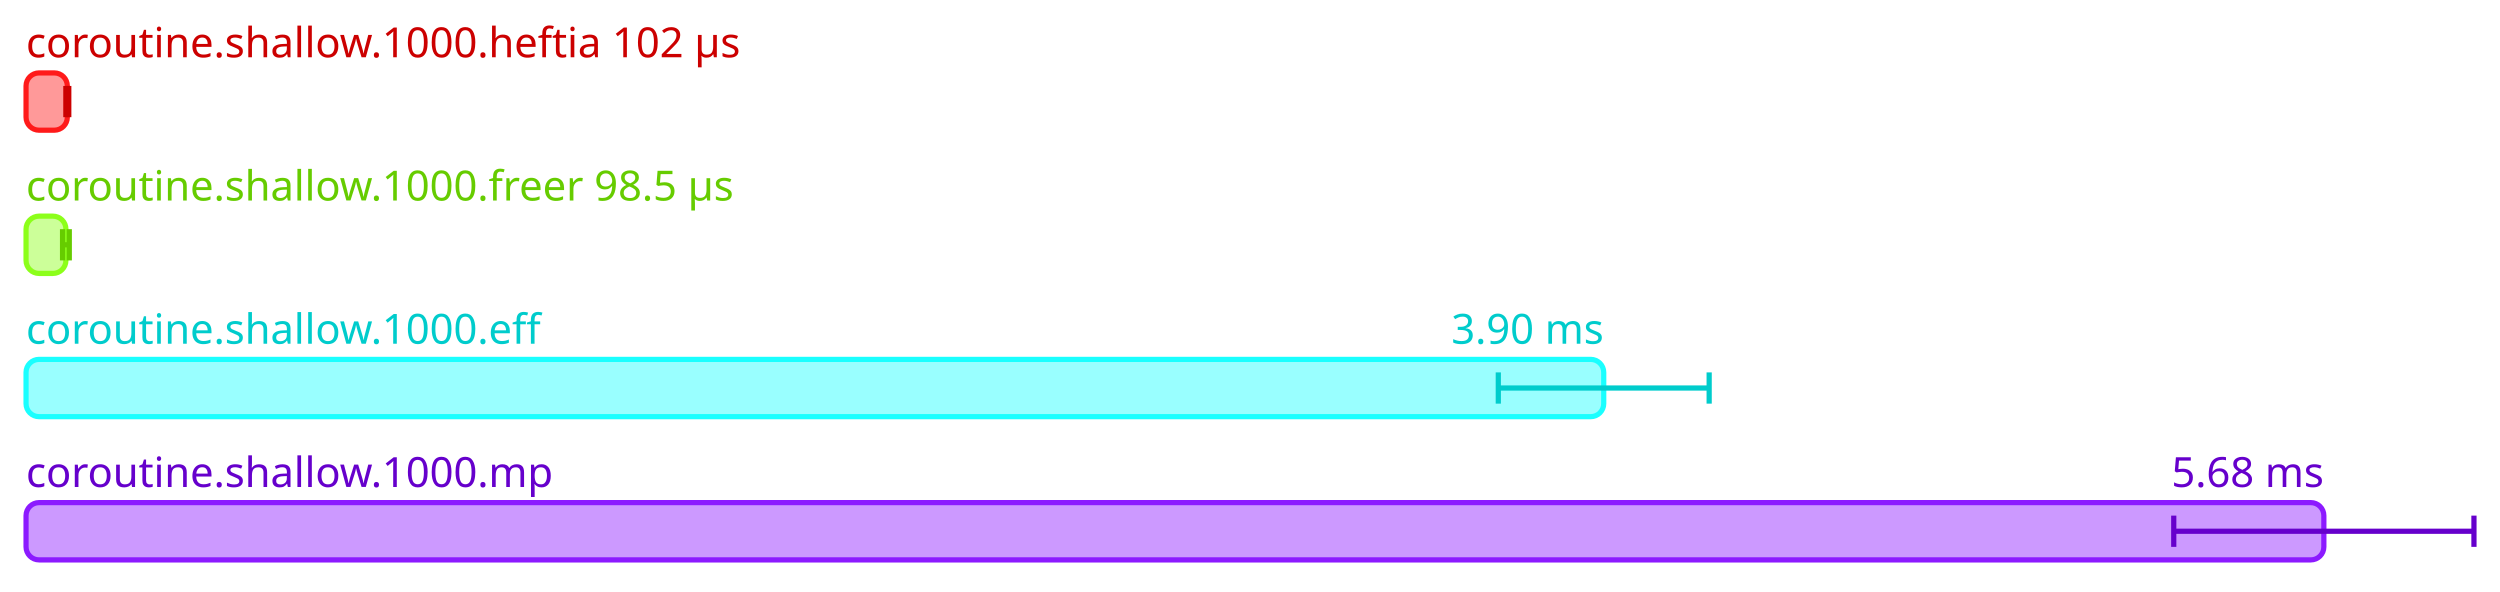
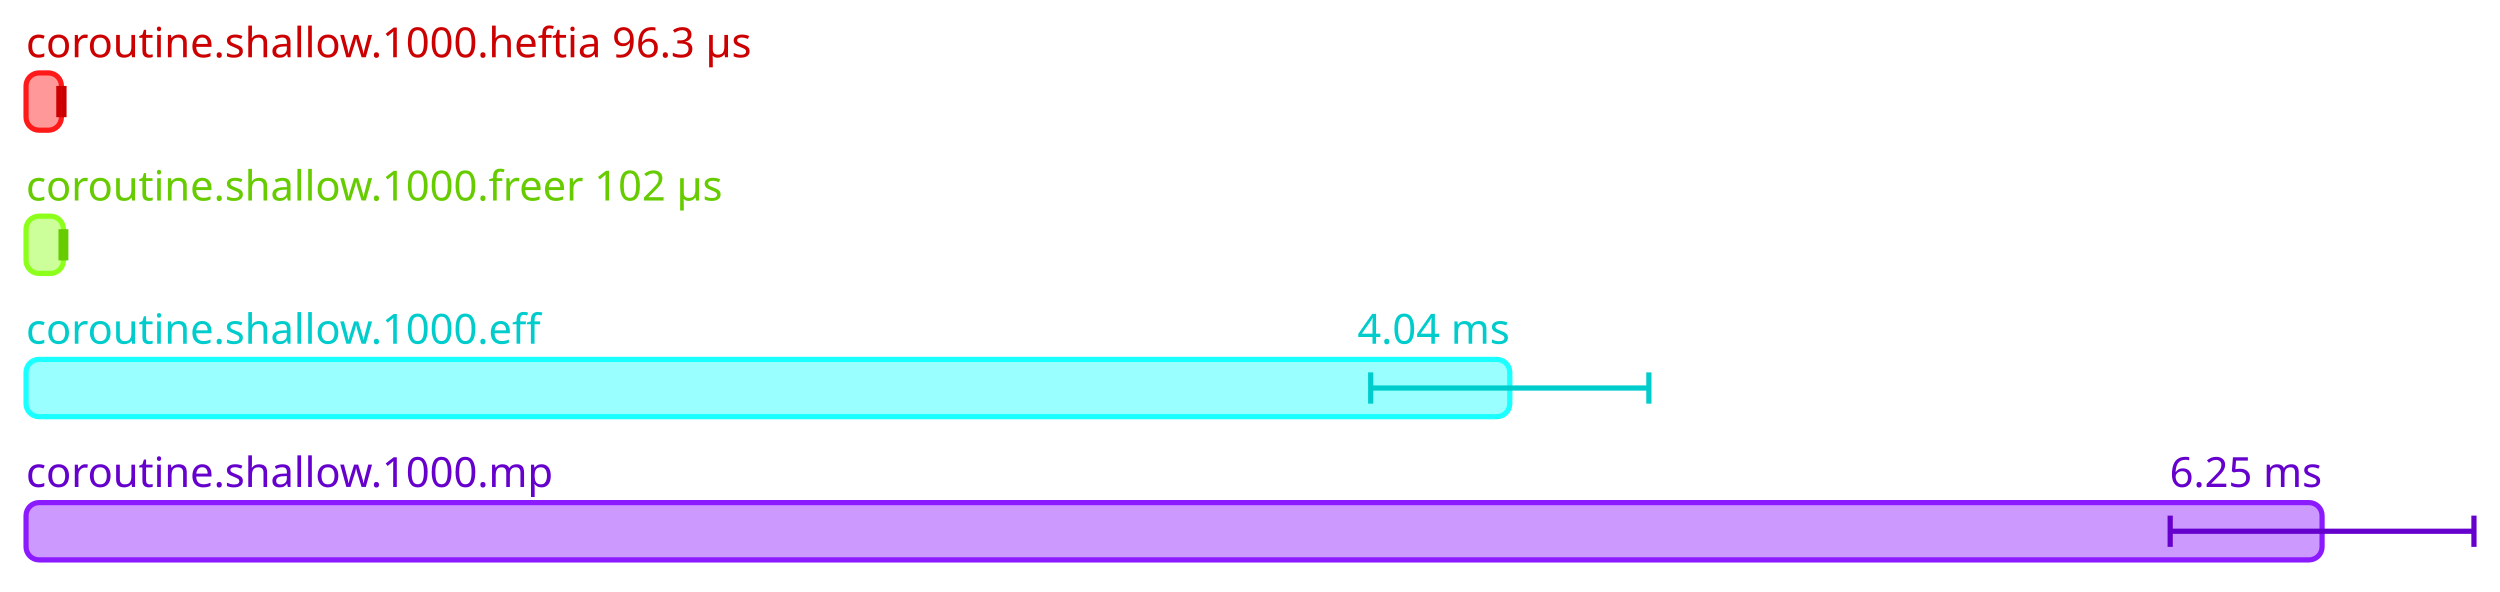
<svg xmlns="http://www.w3.org/2000/svg" height="227" width="960.0" font-size="16" font-family="sans-serif" stroke-width="2">
  <g transform="translate(10.0 0)">
-     <text fill="hsl(0, 100%, 40%)" y="22">coroutine.shallow.1000.heftia 102  μs</text>
+     <text fill="hsl(0, 100%, 40%)" y="22">coroutine.shallow.1000.heftia 96.3 μs</text>
    <g>
-       <rect y="28" rx="5" height="22" width="15.85" fill="hsl(0, 100%, 80%)" stroke="hsl(0, 100%, 55%)" />
+       <rect y="28" rx="5" height="22" width="13.582" fill="hsl(0, 100%, 80%)" stroke="hsl(0, 100%, 55%)" />
      <g stroke="hsl(0, 100%, 40%)">
-         <line x1="15.291" x2="16.409" y1="39" y2="39" />
-         <line x1="15.291" x2="15.291" y1="33" y2="45" />
-         <line x1="16.409" x2="16.409" y1="33" y2="45" />
+         <line x1="12.604" x2="14.561" y1="39" y2="39" />
+         <line x1="12.604" x2="12.604" y1="33" y2="45" />
+         <line x1="14.561" x2="14.561" y1="33" y2="45" />
      </g>
    </g>
-     <text fill="hsl(90, 100%, 40%)" y="77">coroutine.shallow.1000.freer 98.5 μs</text>
+     <text fill="hsl(90, 100%, 40%)" y="77">coroutine.shallow.1000.freer 102  μs</text>
    <g>
-       <rect y="83" rx="5" height="22" width="15.312" fill="hsl(90, 100%, 80%)" stroke="hsl(90, 100%, 55%)" />
+       <rect y="83" rx="5" height="22" width="14.361" fill="hsl(90, 100%, 80%)" stroke="hsl(90, 100%, 55%)" />
      <g stroke="hsl(90, 100%, 40%)">
-         <line x1="14.018" x2="16.606" y1="94" y2="94" />
-         <line x1="14.018" x2="14.018" y1="88" y2="100" />
-         <line x1="16.606" x2="16.606" y1="88" y2="100" />
+         <line x1="13.462" x2="15.26" y1="94" y2="94" />
+         <line x1="13.462" x2="13.462" y1="88" y2="100" />
+         <line x1="15.26" x2="15.26" y1="88" y2="100" />
      </g>
    </g>
    <g fill="hsl(180, 100%, 40%)">
      <text y="132">coroutine.shallow.1000.eff</text>
-       <text y="132" x="605.833" text-anchor="end">3.90 ms</text>
+       <text y="132" x="569.757" text-anchor="end">4.04 ms</text>
    </g>
    <g>
-       <rect y="138" rx="5" height="22" width="605.833" fill="hsl(180, 100%, 80%)" stroke="hsl(180, 100%, 55%)" />
+       <rect y="138" rx="5" height="22" width="569.757" fill="hsl(180, 100%, 80%)" stroke="hsl(180, 100%, 55%)" />
      <g stroke="hsl(180, 100%, 40%)">
-         <line x1="565.347" x2="646.319" y1="149" y2="149" />
-         <line x1="565.347" x2="565.347" y1="143" y2="155" />
-         <line x1="646.319" x2="646.319" y1="143" y2="155" />
+         <line x1="516.347" x2="623.168" y1="149" y2="149" />
+         <line x1="516.347" x2="516.347" y1="143" y2="155" />
+         <line x1="623.168" x2="623.168" y1="143" y2="155" />
      </g>
    </g>
    <g fill="hsl(270, 100%, 40%)">
      <text y="187">coroutine.shallow.1000.mp</text>
-       <text y="187" x="882.36" text-anchor="end">5.68 ms</text>
+       <text y="187" x="881.675" text-anchor="end">6.25 ms</text>
    </g>
    <g>
-       <rect y="193" rx="5" height="22" width="882.36" fill="hsl(270, 100%, 80%)" stroke="hsl(270, 100%, 55%)" />
+       <rect y="193" rx="5" height="22" width="881.675" fill="hsl(270, 100%, 80%)" stroke="hsl(270, 100%, 55%)" />
      <g stroke="hsl(270, 100%, 40%)">
-         <line x1="824.721" x2="940.0" y1="204" y2="204" />
-         <line x1="824.721" x2="824.721" y1="198" y2="210" />
+         <line x1="823.351" x2="940.0" y1="204" y2="204" />
+         <line x1="823.351" x2="823.351" y1="198" y2="210" />
        <line x1="940.0" x2="940.0" y1="198" y2="210" />
      </g>
    </g>
  </g>
</svg>
